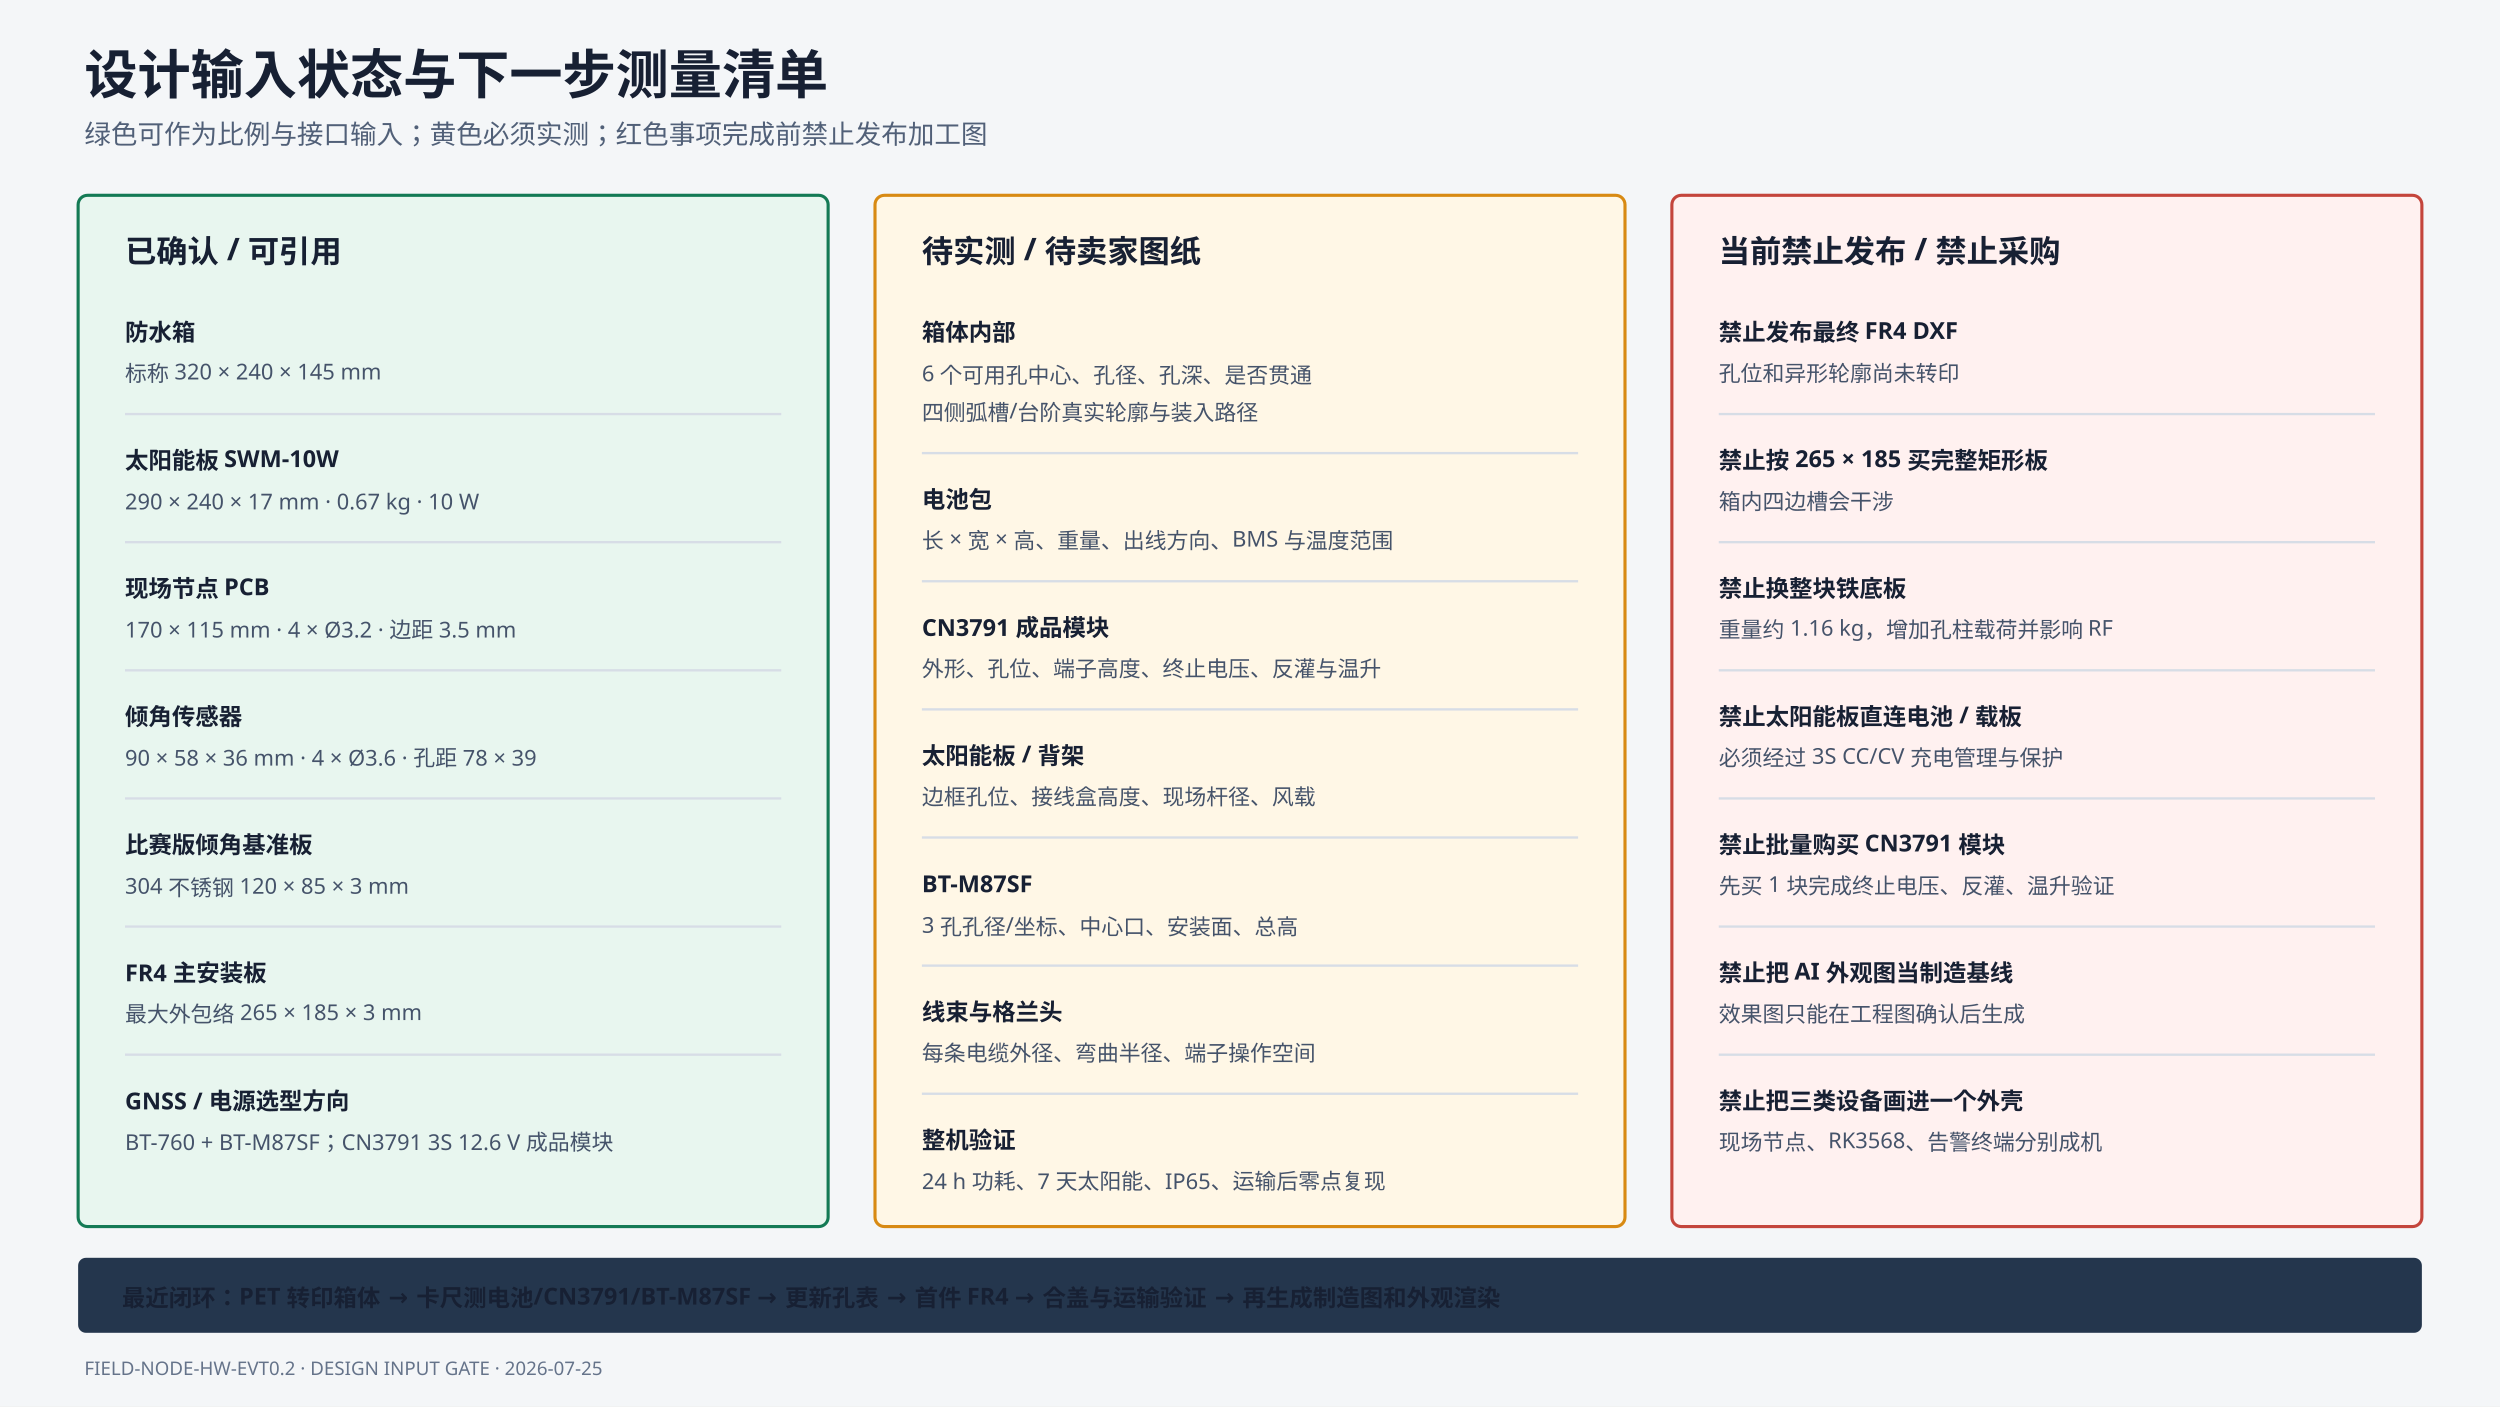
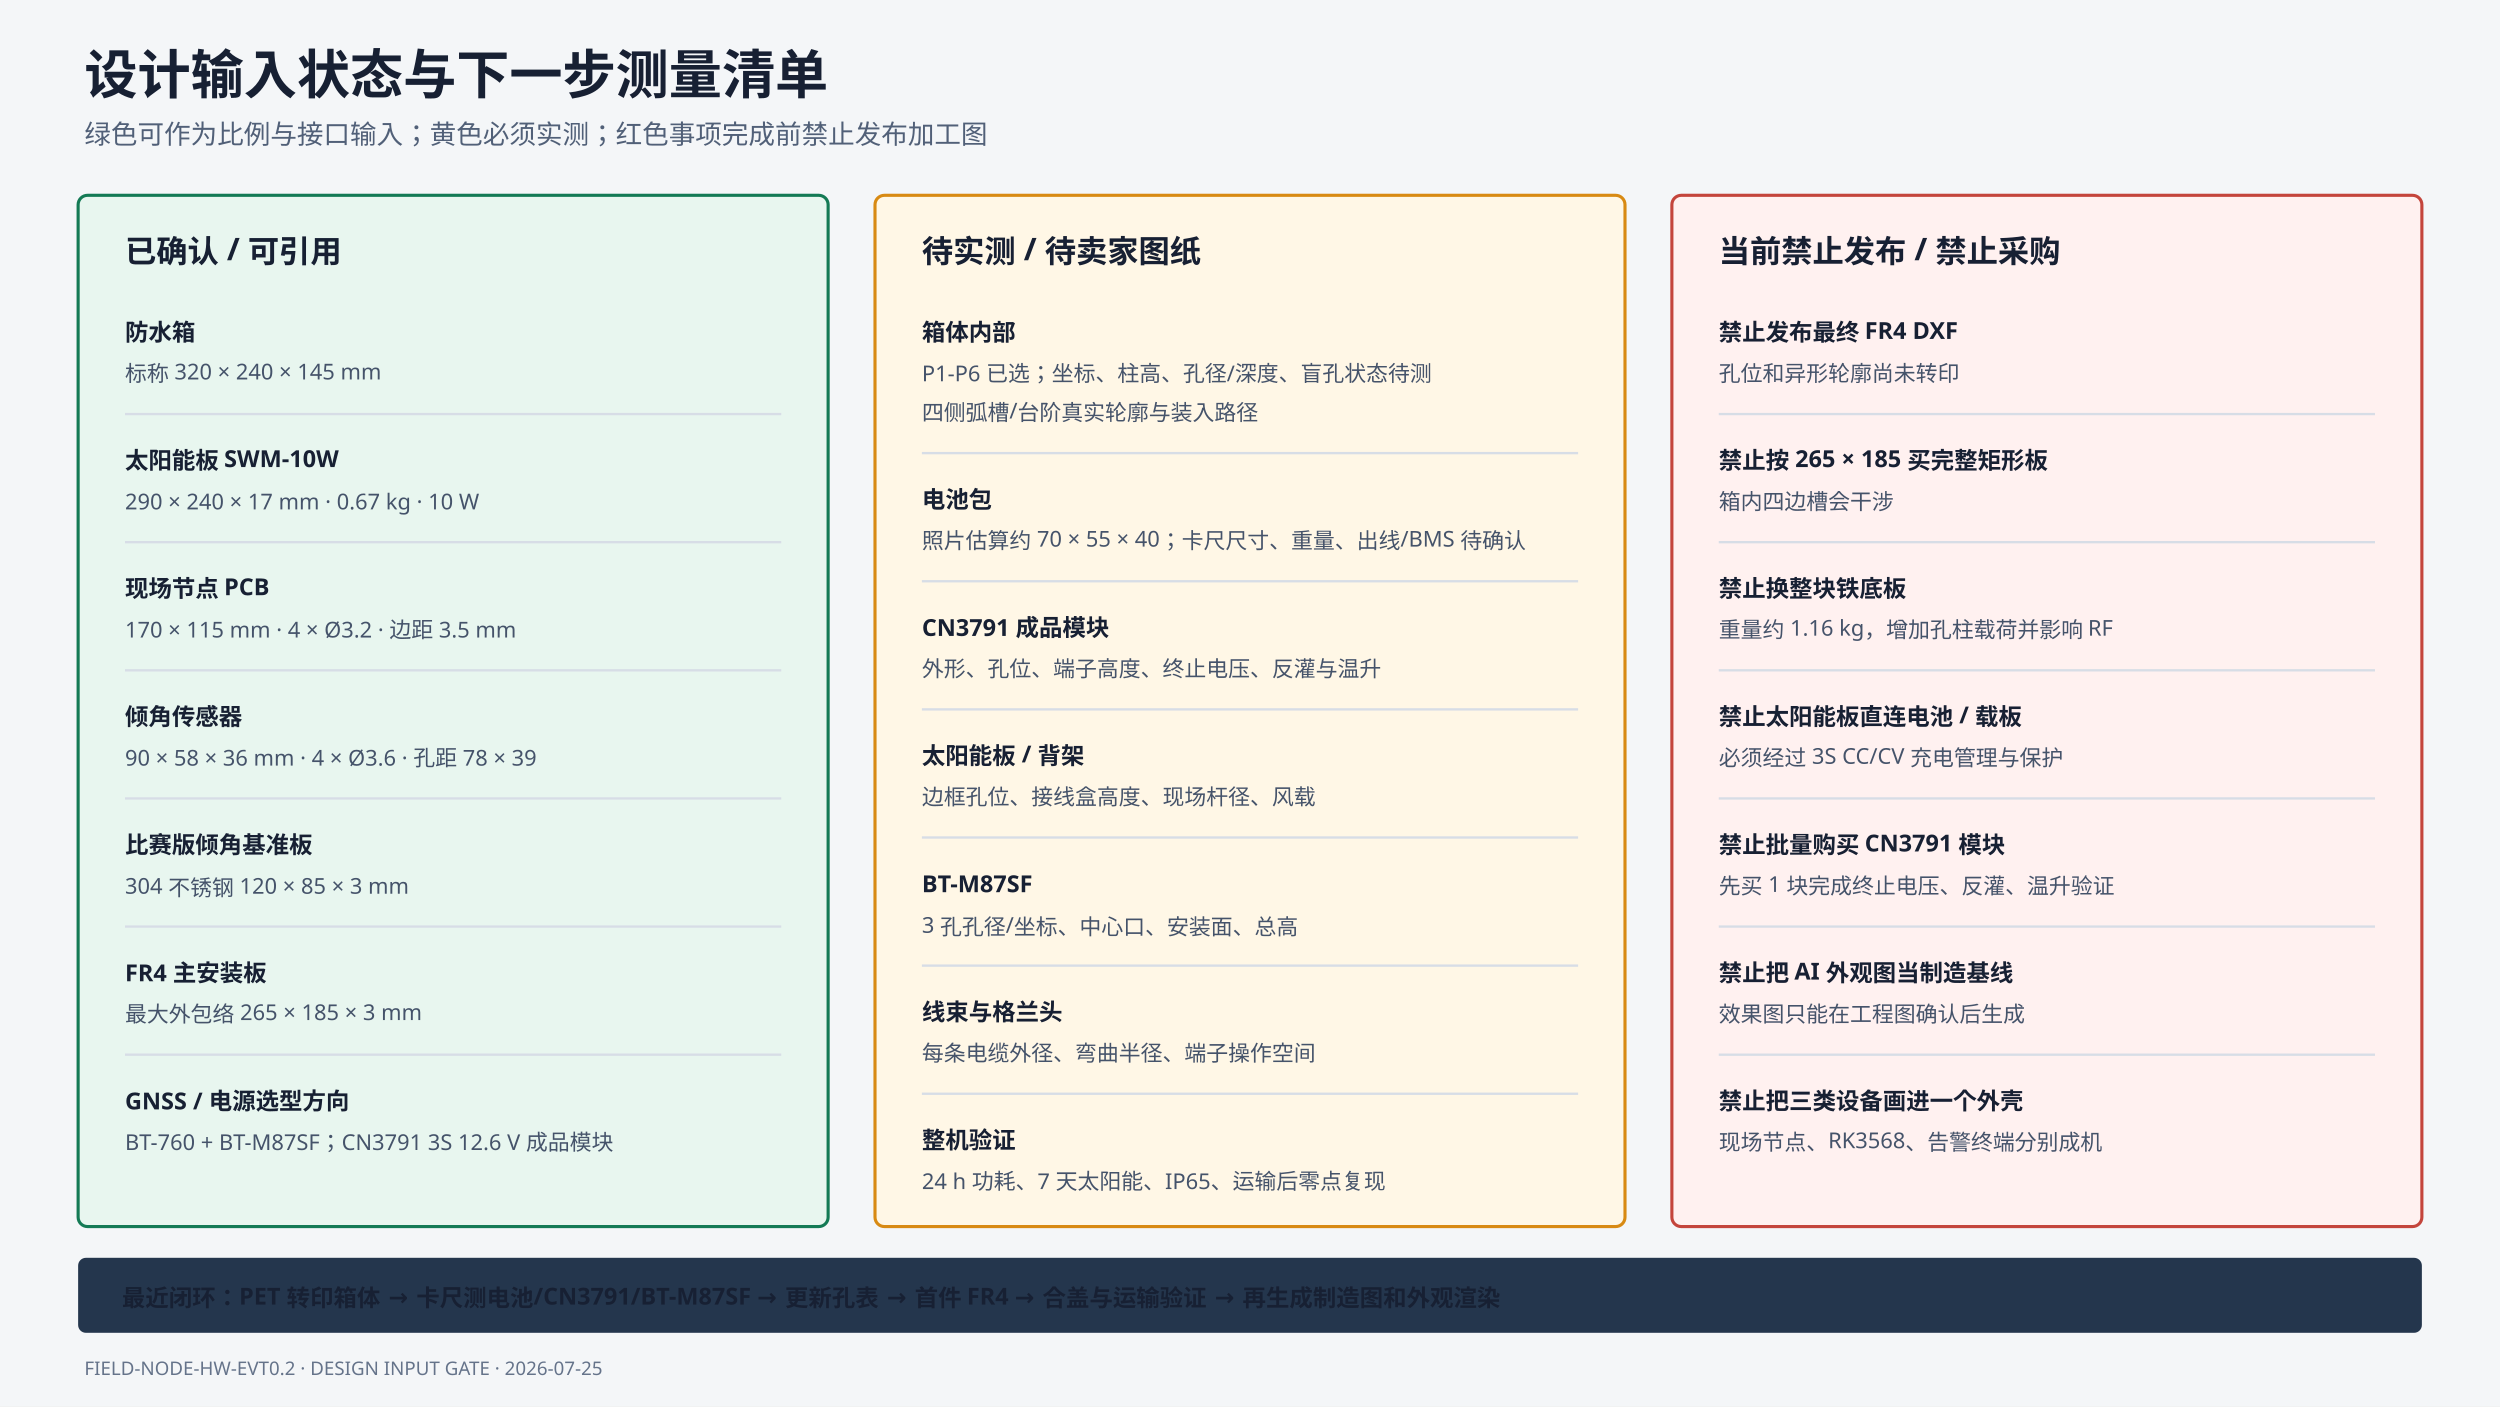
<svg xmlns="http://www.w3.org/2000/svg" width="1600" height="900" viewBox="0 0 1600 900">
  <defs>
    <style>
 text{font-family:"Microsoft YaHei","Noto Sans SC",sans-serif;fill:#172033;letter-spacing:0}.title{font-size:34px;font-weight:700}.sub{font-size:17px;fill:#516078}.h{font-size:20px;font-weight:700}.b{font-size:15px;font-weight:650}.s{font-size:14px;fill:#45536a}.xs{font-size:12px;fill:#65738a}.panel{fill:#fff;stroke:#cbd3df;stroke-width:2}.ok{fill:#e8f6ef;stroke:#147a55;stroke-width:2}.tbd{fill:#fff7e6;stroke:#d88a13;stroke-width:2}.stop{fill:#fff1f0;stroke:#c4453c;stroke-width:2}.row{stroke:#d7dde6;stroke-width:1.5}.tagok{fill:#147a55}.tagtbd{fill:#d88a13}.tagstop{fill:#c4453c}
 </style>
  </defs>
  <rect width="1600" height="900" fill="#f4f6f8" />
  <text x="54" y="60" class="title">设计输入状态与下一步测量清单</text>
  <text x="54" y="92" class="sub">绿色可作为比例与接口输入；黄色必须实测；红色事项完成前禁止发布加工图</text>
  <rect x="50" y="125" width="480" height="660" rx="6" class="ok" />
  <text x="80" y="168" class="h">已确认 / 可引用</text>
  <text x="80" y="218" class="b">防水箱</text>
  <text x="80" y="244" class="s">标称 320 × 240 × 145 mm</text>
  <line x1="80" y1="265" x2="500" y2="265" class="row" />
  <text x="80" y="300" class="b">太阳能板 SWM-10W</text>
  <text x="80" y="326" class="s">290 × 240 × 17 mm · 0.67 kg · 10 W</text>
  <line x1="80" y1="347" x2="500" y2="347" class="row" />
  <text x="80" y="382" class="b">现场节点 PCB</text>
  <text x="80" y="408" class="s">170 × 115 mm · 4 × Ø3.2 · 边距 3.5 mm</text>
  <line x1="80" y1="429" x2="500" y2="429" class="row" />
  <text x="80" y="464" class="b">倾角传感器</text>
  <text x="80" y="490" class="s">90 × 58 × 36 mm · 4 × Ø3.6 · 孔距 78 × 39</text>
  <line x1="80" y1="511" x2="500" y2="511" class="row" />
  <text x="80" y="546" class="b">比赛版倾角基准板</text>
  <text x="80" y="572" class="s">304 不锈钢 120 × 85 × 3 mm</text>
  <line x1="80" y1="593" x2="500" y2="593" class="row" />
  <text x="80" y="628" class="b">FR4 主安装板</text>
  <text x="80" y="654" class="s">最大外包络 265 × 185 × 3 mm</text>
  <line x1="80" y1="675" x2="500" y2="675" class="row" />
  <text x="80" y="710" class="b">GNSS / 电源选型方向</text>
  <text x="80" y="736" class="s">BT-760 + BT-M87SF；CN3791 3S 12.6 V 成品模块</text>
  <rect x="560" y="125" width="480" height="660" rx="6" class="tbd" />
  <text x="590" y="168" class="h">待实测 / 待卖家图纸</text>
  <text x="590" y="218" class="b">箱体内部</text>
-   <text x="590" y="244" class="s">6 个可用孔中心、孔径、孔深、是否贯通</text>
+   <text x="590" y="244" class="s">P1-P6 已选；坐标、柱高、孔径/深度、盲孔状态待测</text>
  <text x="590" y="269" class="s">四侧弧槽/台阶真实轮廓与装入路径</text>
  <line x1="590" y1="290" x2="1010" y2="290" class="row" />
  <text x="590" y="325" class="b">电池包</text>
-   <text x="590" y="351" class="s">长 × 宽 × 高、重量、出线方向、BMS 与温度范围</text>
+   <text x="590" y="351" class="s">照片估算约 70 × 55 × 40；卡尺尺寸、重量、出线/BMS 待确认</text>
  <line x1="590" y1="372" x2="1010" y2="372" class="row" />
  <text x="590" y="407" class="b">CN3791 成品模块</text>
  <text x="590" y="433" class="s">外形、孔位、端子高度、终止电压、反灌与温升</text>
  <line x1="590" y1="454" x2="1010" y2="454" class="row" />
  <text x="590" y="489" class="b">太阳能板 / 背架</text>
  <text x="590" y="515" class="s">边框孔位、接线盒高度、现场杆径、风载</text>
  <line x1="590" y1="536" x2="1010" y2="536" class="row" />
  <text x="590" y="571" class="b">BT-M87SF</text>
  <text x="590" y="597" class="s">3 孔孔径/坐标、中心口、安装面、总高</text>
  <line x1="590" y1="618" x2="1010" y2="618" class="row" />
  <text x="590" y="653" class="b">线束与格兰头</text>
  <text x="590" y="679" class="s">每条电缆外径、弯曲半径、端子操作空间</text>
  <line x1="590" y1="700" x2="1010" y2="700" class="row" />
  <text x="590" y="735" class="b">整机验证</text>
  <text x="590" y="761" class="s">24 h 功耗、7 天太阳能、IP65、运输后零点复现</text>
  <rect x="1070" y="125" width="480" height="660" rx="6" class="stop" />
  <text x="1100" y="168" class="h">当前禁止发布 / 禁止采购</text>
  <text x="1100" y="218" class="b">禁止发布最终 FR4 DXF</text>
  <text x="1100" y="244" class="s">孔位和异形轮廓尚未转印</text>
  <line x1="1100" y1="265" x2="1520" y2="265" class="row" />
  <text x="1100" y="300" class="b">禁止按 265 × 185 买完整矩形板</text>
  <text x="1100" y="326" class="s">箱内四边槽会干涉</text>
  <line x1="1100" y1="347" x2="1520" y2="347" class="row" />
  <text x="1100" y="382" class="b">禁止换整块铁底板</text>
  <text x="1100" y="408" class="s">重量约 1.16 kg，增加孔柱载荷并影响 RF</text>
  <line x1="1100" y1="429" x2="1520" y2="429" class="row" />
  <text x="1100" y="464" class="b">禁止太阳能板直连电池 / 载板</text>
  <text x="1100" y="490" class="s">必须经过 3S CC/CV 充电管理与保护</text>
  <line x1="1100" y1="511" x2="1520" y2="511" class="row" />
  <text x="1100" y="546" class="b">禁止批量购买 CN3791 模块</text>
  <text x="1100" y="572" class="s">先买 1 块完成终止电压、反灌、温升验证</text>
  <line x1="1100" y1="593" x2="1520" y2="593" class="row" />
  <text x="1100" y="628" class="b">禁止把 AI 外观图当制造基线</text>
  <text x="1100" y="654" class="s">效果图只能在工程图确认后生成</text>
  <line x1="1100" y1="675" x2="1520" y2="675" class="row" />
  <text x="1100" y="710" class="b">禁止把三类设备画进一个外壳</text>
  <text x="1100" y="736" class="s">现场节点、RK3568、告警终端分别成机</text>
  <rect x="50" y="805" width="1500" height="48" rx="5" fill="#24364d" />
  <text x="78" y="836" fill="#fff" font-size="15" font-weight="650">最近闭环：PET 转印箱体 → 卡尺测电池/CN3791/BT-M87SF → 更新孔表 → 首件 FR4 → 合盖与运输验证 → 再生成制造图和外观渲染</text>
  <text x="54" y="880" class="xs">FIELD-NODE-HW-EVT0.2 · DESIGN INPUT GATE · 2026-07-25</text>
</svg>
